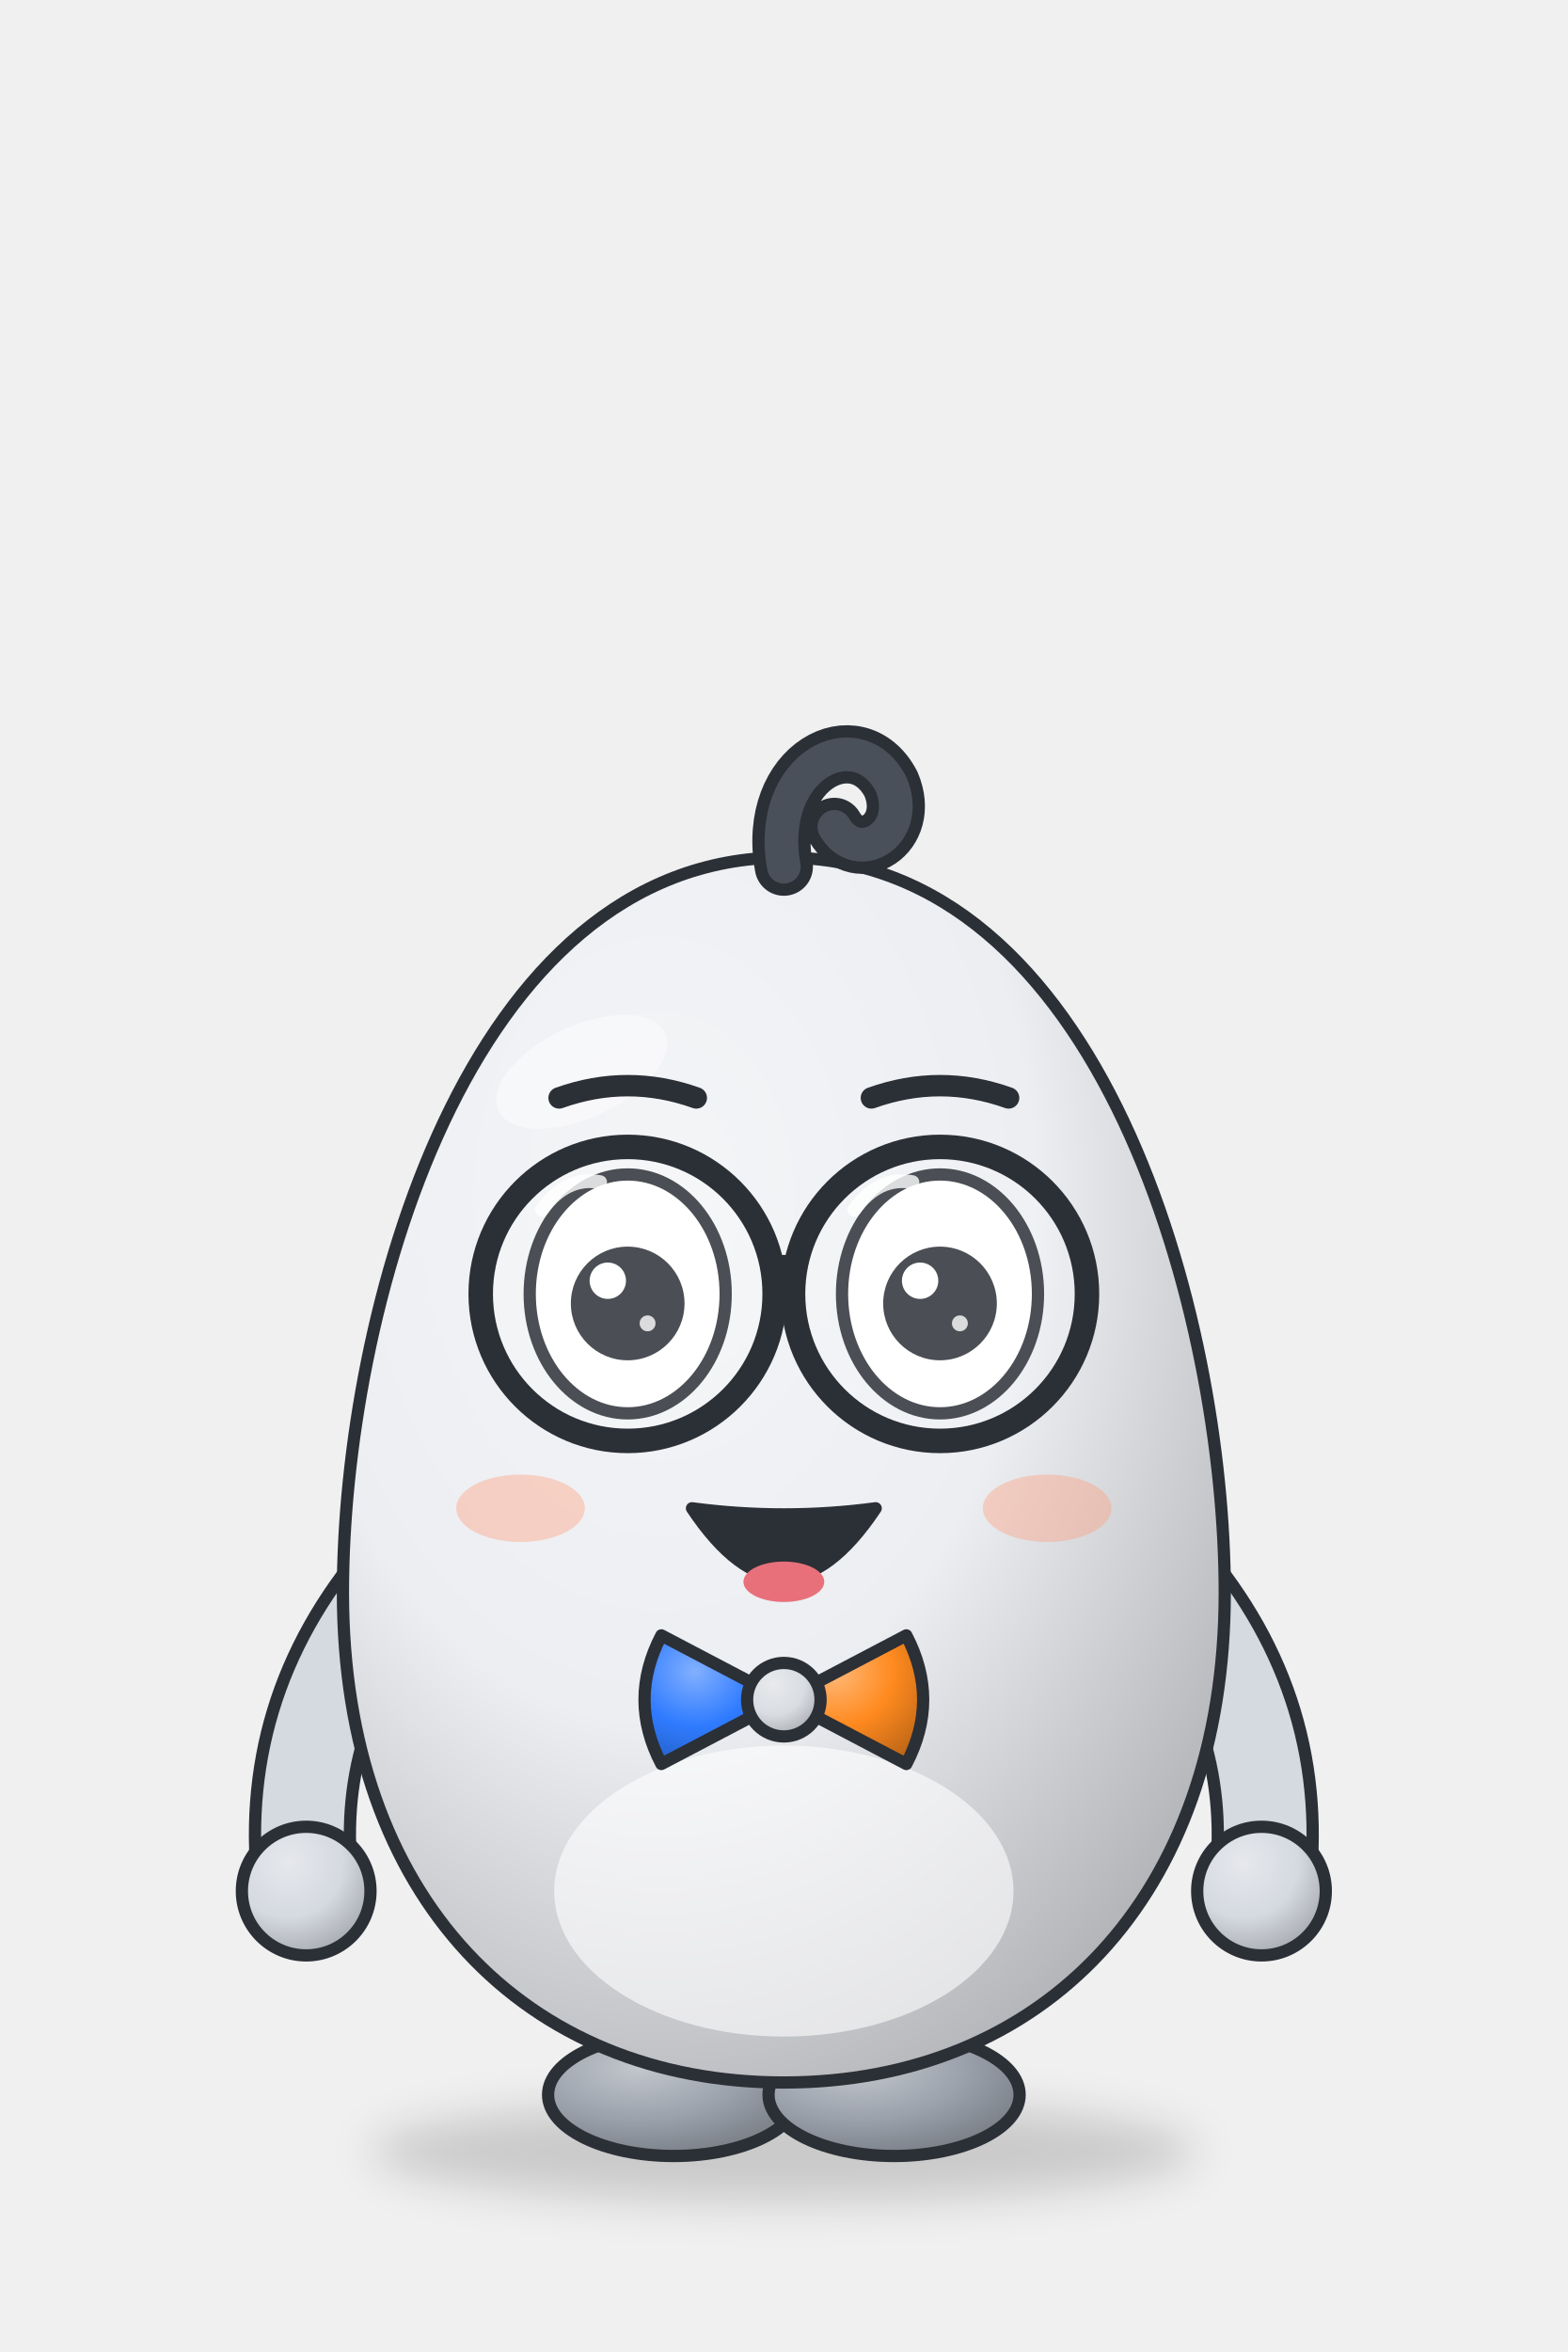
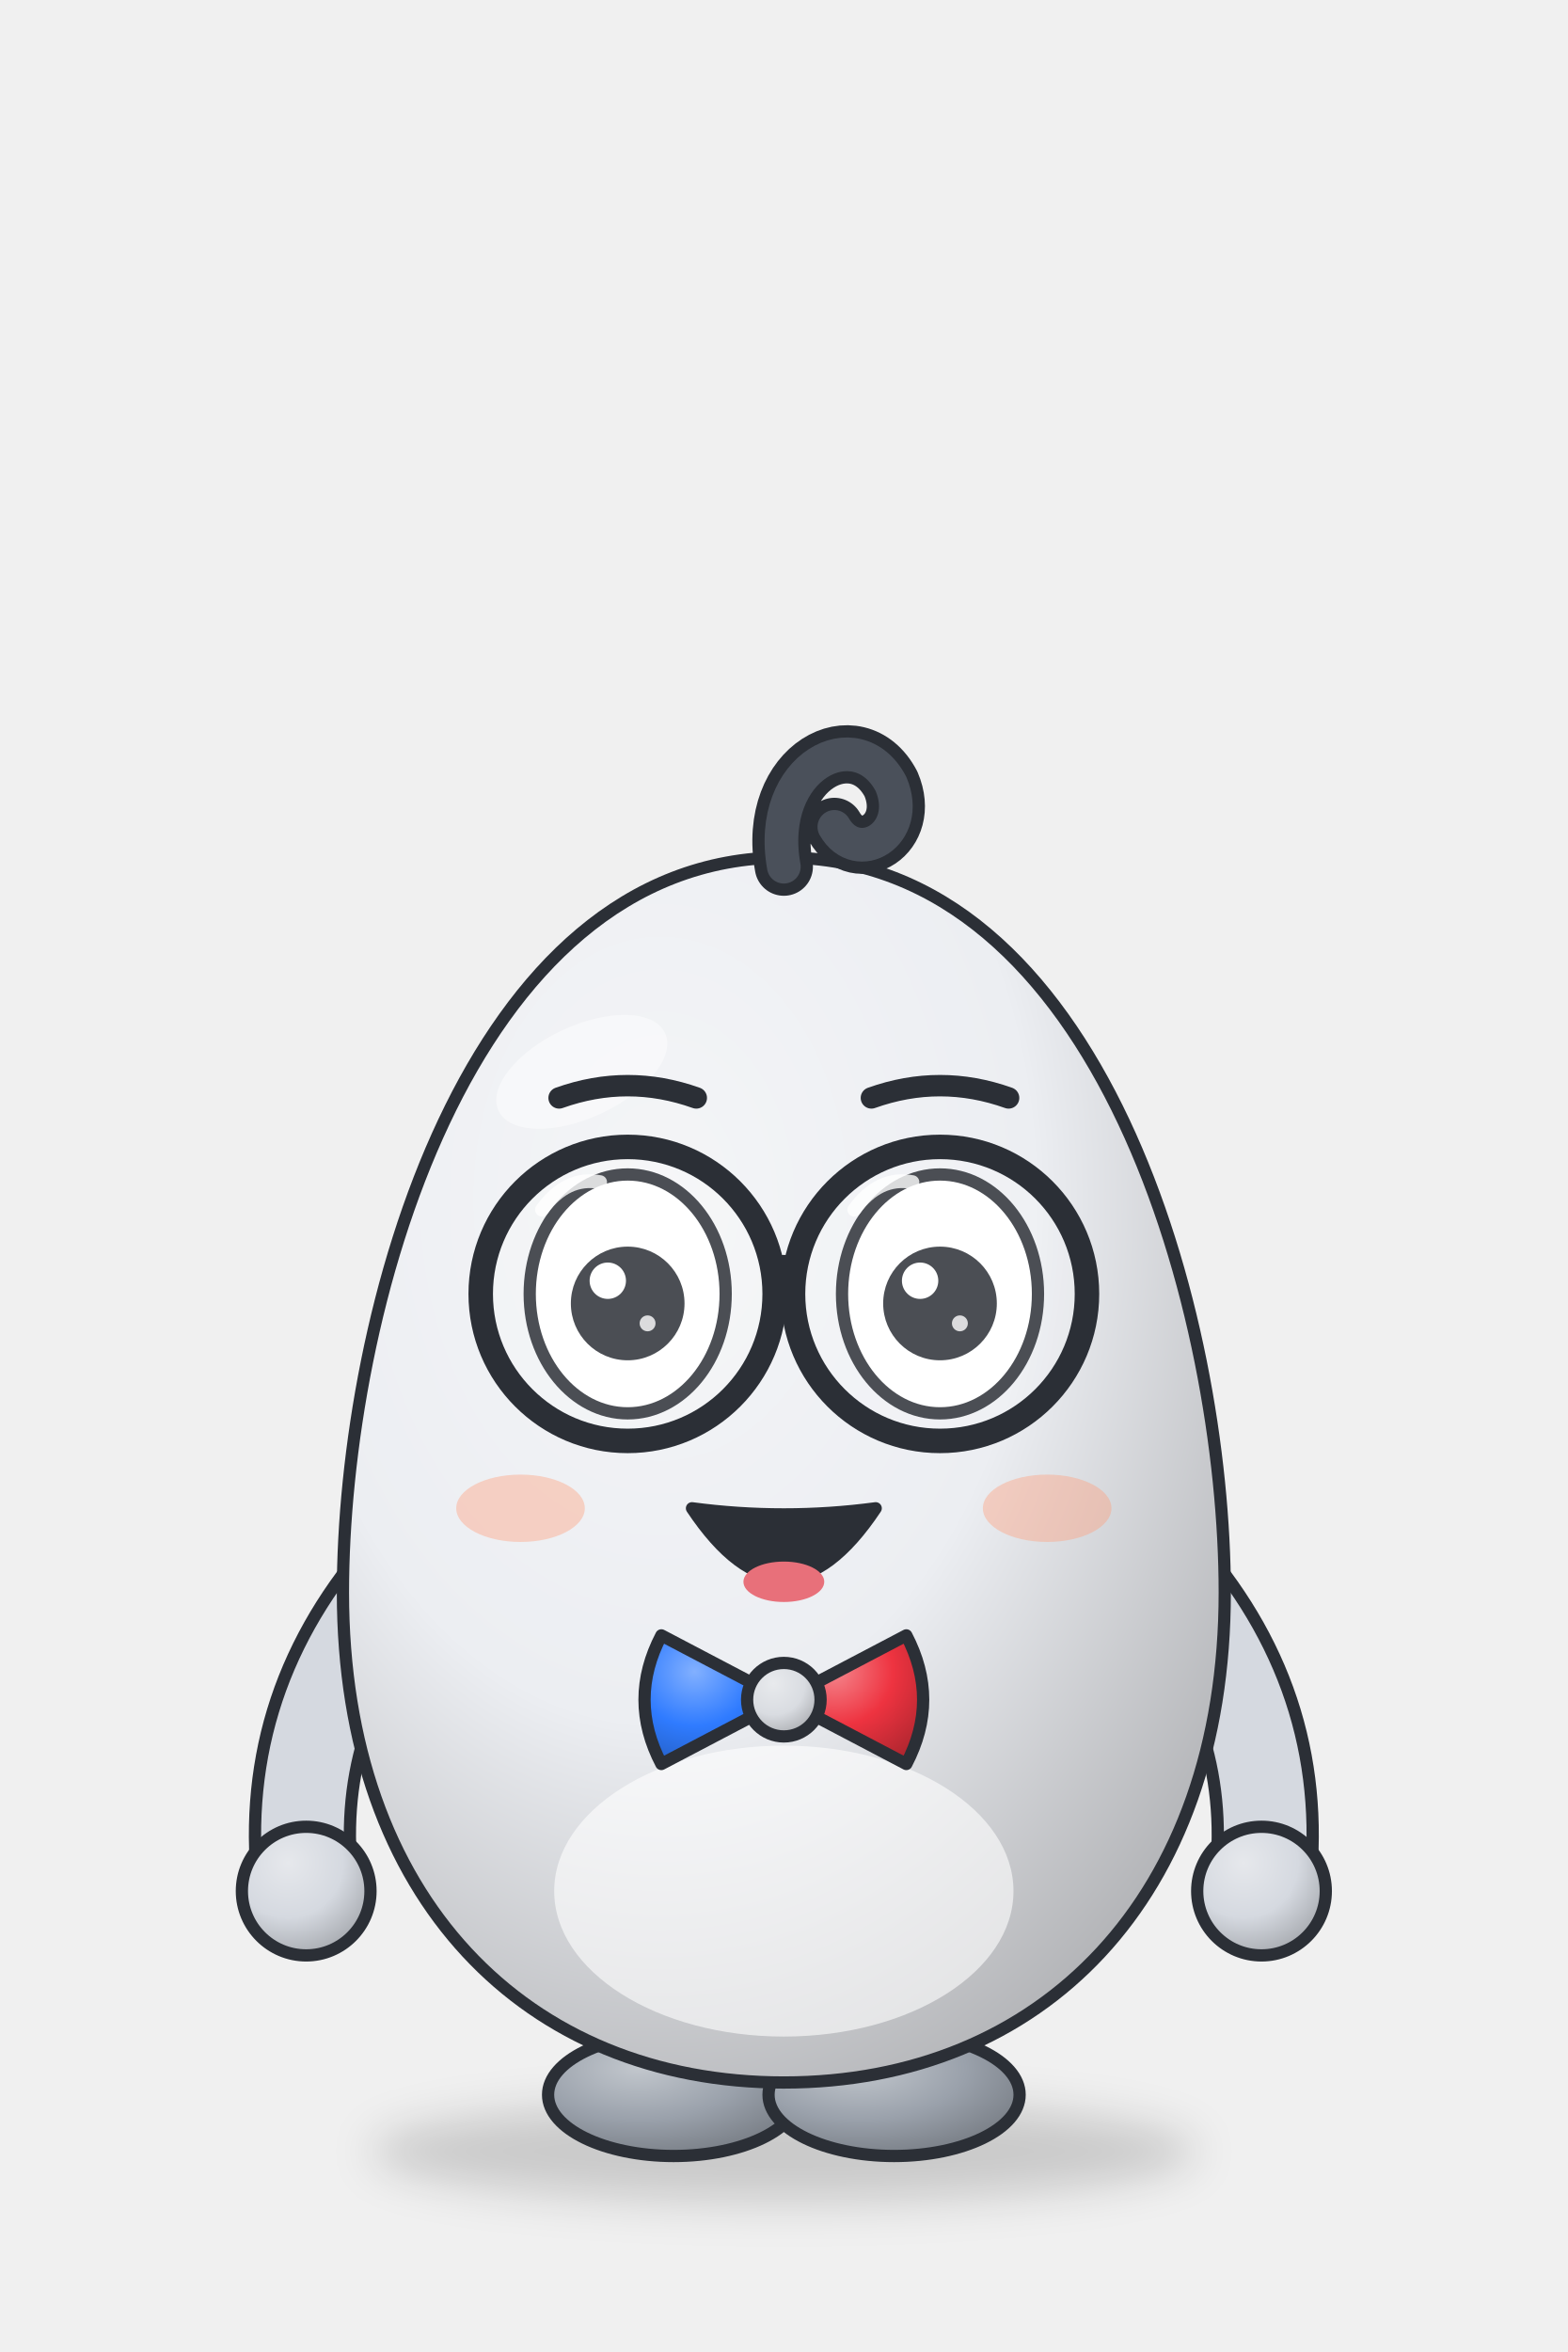
<svg xmlns="http://www.w3.org/2000/svg" width="1024" height="1536" viewBox="0 0 1024 1536">
  <defs>
    <filter id="soft" x="-50%" y="-50%" width="200%" height="200%">
      <feGaussianBlur stdDeviation="14" />
    </filter>
    <filter id="glow" x="-50%" y="-50%" width="200%" height="200%">
      <feGaussianBlur stdDeviation="30" />
    </filter>
    <radialGradient id="ball9AA1AB" cx="0.36" cy="0.28" r="0.85">
      <stop offset="0" stop-color="#C2C7CD" />
      <stop offset="0.5" stop-color="#9AA1AB" />
      <stop offset="1" stop-color="#6F747B" />
    </radialGradient>
    <radialGradient id="ballD5D9E0" cx="0.36" cy="0.28" r="0.85">
      <stop offset="0" stop-color="#E6E8EC" />
      <stop offset="0.5" stop-color="#D5D9E0" />
      <stop offset="1" stop-color="#999CA1" />
    </radialGradient>
    <radialGradient id="ballECEEF2" cx="0.36" cy="0.28" r="0.85">
      <stop offset="0" stop-color="#F4F5F7" />
      <stop offset="0.5" stop-color="#ECEEF2" />
      <stop offset="1" stop-color="#AAABAE" />
    </radialGradient>
    <radialGradient id="ball2F7BFF" cx="0.36" cy="0.28" r="0.85">
      <stop offset="0" stop-color="#82B0FF" />
      <stop offset="0.5" stop-color="#2F7BFF" />
      <stop offset="1" stop-color="#2259B8" />
    </radialGradient>
-     <radialGradient id="ballFF8A1F" cx="0.36" cy="0.28" r="0.85">
-       <stop offset="0" stop-color="#FFB979" />
-       <stop offset="0.5" stop-color="#FF8A1F" />
-       <stop offset="1" stop-color="#B86316" />
+     <radialGradient id="ballEE3340" cx="0.36" cy="0.28" r="0.85">
+       <stop offset="0" stop-color="#F5858C" />
+       <stop offset="0.5" stop-color="#EE3340" />
+       <stop offset="1" stop-color="#AB252E" />
    </radialGradient>
    <radialGradient id="ballD9DCE1" cx="0.36" cy="0.28" r="0.85">
      <stop offset="0" stop-color="#E8EAED" />
      <stop offset="0.5" stop-color="#D9DCE1" />
      <stop offset="1" stop-color="#9C9EA2" />
    </radialGradient>
  </defs>
  <ellipse cx="512" cy="1405" rx="270" ry="34" fill="#000" opacity="0.16" filter="url(#soft)" />
  <ellipse cx="440" cy="1368" rx="82" ry="40" fill="url(#ball9AA1AB)" stroke="#2B2F36" stroke-width="8" stroke-linejoin="round" />
  <ellipse cx="584" cy="1368" rx="82" ry="40" fill="url(#ball9AA1AB)" stroke="#2B2F36" stroke-width="8" stroke-linejoin="round" />
  <path d="M262,1030 Q185,1120 200,1235" fill="none" stroke="#2B2F36" stroke-width="70" stroke-linecap="round" stroke-linejoin="round" />
  <path d="M262,1030 Q185,1120 200,1235" fill="none" stroke="#D5D9E0" stroke-width="54" stroke-linecap="round" stroke-linejoin="round" />
  <circle cx="200" cy="1235" r="42" fill="url(#ballD5D9E0)" stroke="#2B2F36" stroke-width="8" />
  <path d="M762,1030 Q839,1120 824,1235" fill="none" stroke="#2B2F36" stroke-width="70" stroke-linecap="round" stroke-linejoin="round" />
  <path d="M762,1030 Q839,1120 824,1235" fill="none" stroke="#D5D9E0" stroke-width="54" stroke-linecap="round" stroke-linejoin="round" />
  <circle cx="824" cy="1235" r="42" fill="url(#ballD5D9E0)" stroke="#2B2F36" stroke-width="8" />
  <path d="M512,560 C720,560 800,860 800,1040 C800,1240 680,1360 512,1360 C344,1360 224,1240 224,1040 C224,860 304,560 512,560 Z" fill="url(#ballECEEF2)" stroke="#2B2F36" stroke-width="8" stroke-linejoin="round" />
  <ellipse cx="512" cy="1235" rx="150" ry="95" fill="#FFF" opacity="0.6" />
  <ellipse cx="380" cy="700" rx="60" ry="30" fill="#FFFFFF" opacity="0.45" transform="rotate(-25 380 700)" />
  <path d="M512,566 C500,500 560,470 582,512 C596,545 560,566 545,540" fill="none" stroke="#2B2F36" stroke-width="38" stroke-linecap="round" stroke-linejoin="round" />
  <path d="M512,566 C500,500 560,470 582,512 C596,545 560,566 545,540" fill="none" stroke="#4A505A" stroke-width="22" stroke-linecap="round" stroke-linejoin="round" />
  <ellipse cx="340" cy="985" rx="42" ry="22" fill="#FF9E7A" opacity="0.4" />
  <ellipse cx="684" cy="985" rx="42" ry="22" fill="#FF9E7A" opacity="0.4" />
  <ellipse cx="410" cy="845" rx="64" ry="78" fill="#FFFFFF" stroke="#2B2F36" stroke-width="8" stroke-linejoin="round" />
  <circle cx="410" cy="851.24" r="37.12" fill="#2B2F36" />
  <circle cx="397.008" cy="836.392" r="11.878" fill="#FFF" />
  <circle cx="422.992" cy="864.232" r="5.197" fill="#FFF" opacity="0.8" />
  <path d="M365.2,717 Q410,701 454.8,717" fill="none" stroke="#2B2F36" stroke-width="14" stroke-linecap="round" stroke-linejoin="round" />
  <ellipse cx="614" cy="845" rx="64" ry="78" fill="#FFFFFF" stroke="#2B2F36" stroke-width="8" stroke-linejoin="round" />
  <circle cx="614" cy="851.24" r="37.12" fill="#2B2F36" />
  <circle cx="601.008" cy="836.392" r="11.878" fill="#FFF" />
  <circle cx="626.992" cy="864.232" r="5.197" fill="#FFF" opacity="0.8" />
  <path d="M569.2,717 Q614,701 658.8,717" fill="none" stroke="#2B2F36" stroke-width="14" stroke-linecap="round" stroke-linejoin="round" />
  <path d="M452,985 Q512,993 572,985 Q512,1075 452,985 Z" fill="#2B2F36" stroke="#2B2F36" stroke-width="8" stroke-linejoin="round" />
  <ellipse cx="512" cy="1033" rx="26.4" ry="13.2" fill="#E8707A" />
  <circle cx="410" cy="845" r="96" fill="#FFF" fill-opacity="0.15" stroke="#2B2F36" stroke-width="16" />
  <path d="M354,790 Q370,768 392,772" fill="none" stroke="#FFF" stroke-width="9" stroke-linecap="round" stroke-linejoin="round" opacity="0.8" />
  <circle cx="614" cy="845" r="96" fill="#FFF" fill-opacity="0.15" stroke="#2B2F36" stroke-width="16" />
  <path d="M558,790 Q574,768 596,772" fill="none" stroke="#FFF" stroke-width="9" stroke-linecap="round" stroke-linejoin="round" opacity="0.8" />
  <path d="M506,835 Q512,820 518,835" fill="none" stroke="#2B2F36" stroke-width="16" stroke-linecap="round" stroke-linejoin="round" />
  <path d="M512,1110 L432,1068 Q410,1110 432,1152 Z" fill="url(#ball2F7BFF)" stroke="#2B2F36" stroke-width="8" stroke-linejoin="round" />
-   <path d="M512,1110 L592,1068 Q614,1110 592,1152 Z" fill="url(#ballFF8A1F)" stroke="#2B2F36" stroke-width="8" stroke-linejoin="round" />
+   <path d="M512,1110 L592,1068 Q614,1110 592,1152 Z" fill="url(#ballEE3340)" stroke="#2B2F36" stroke-width="8" stroke-linejoin="round" />
  <circle cx="512" cy="1110" r="24" fill="url(#ballD9DCE1)" stroke="#2B2F36" stroke-width="8" />
</svg>
